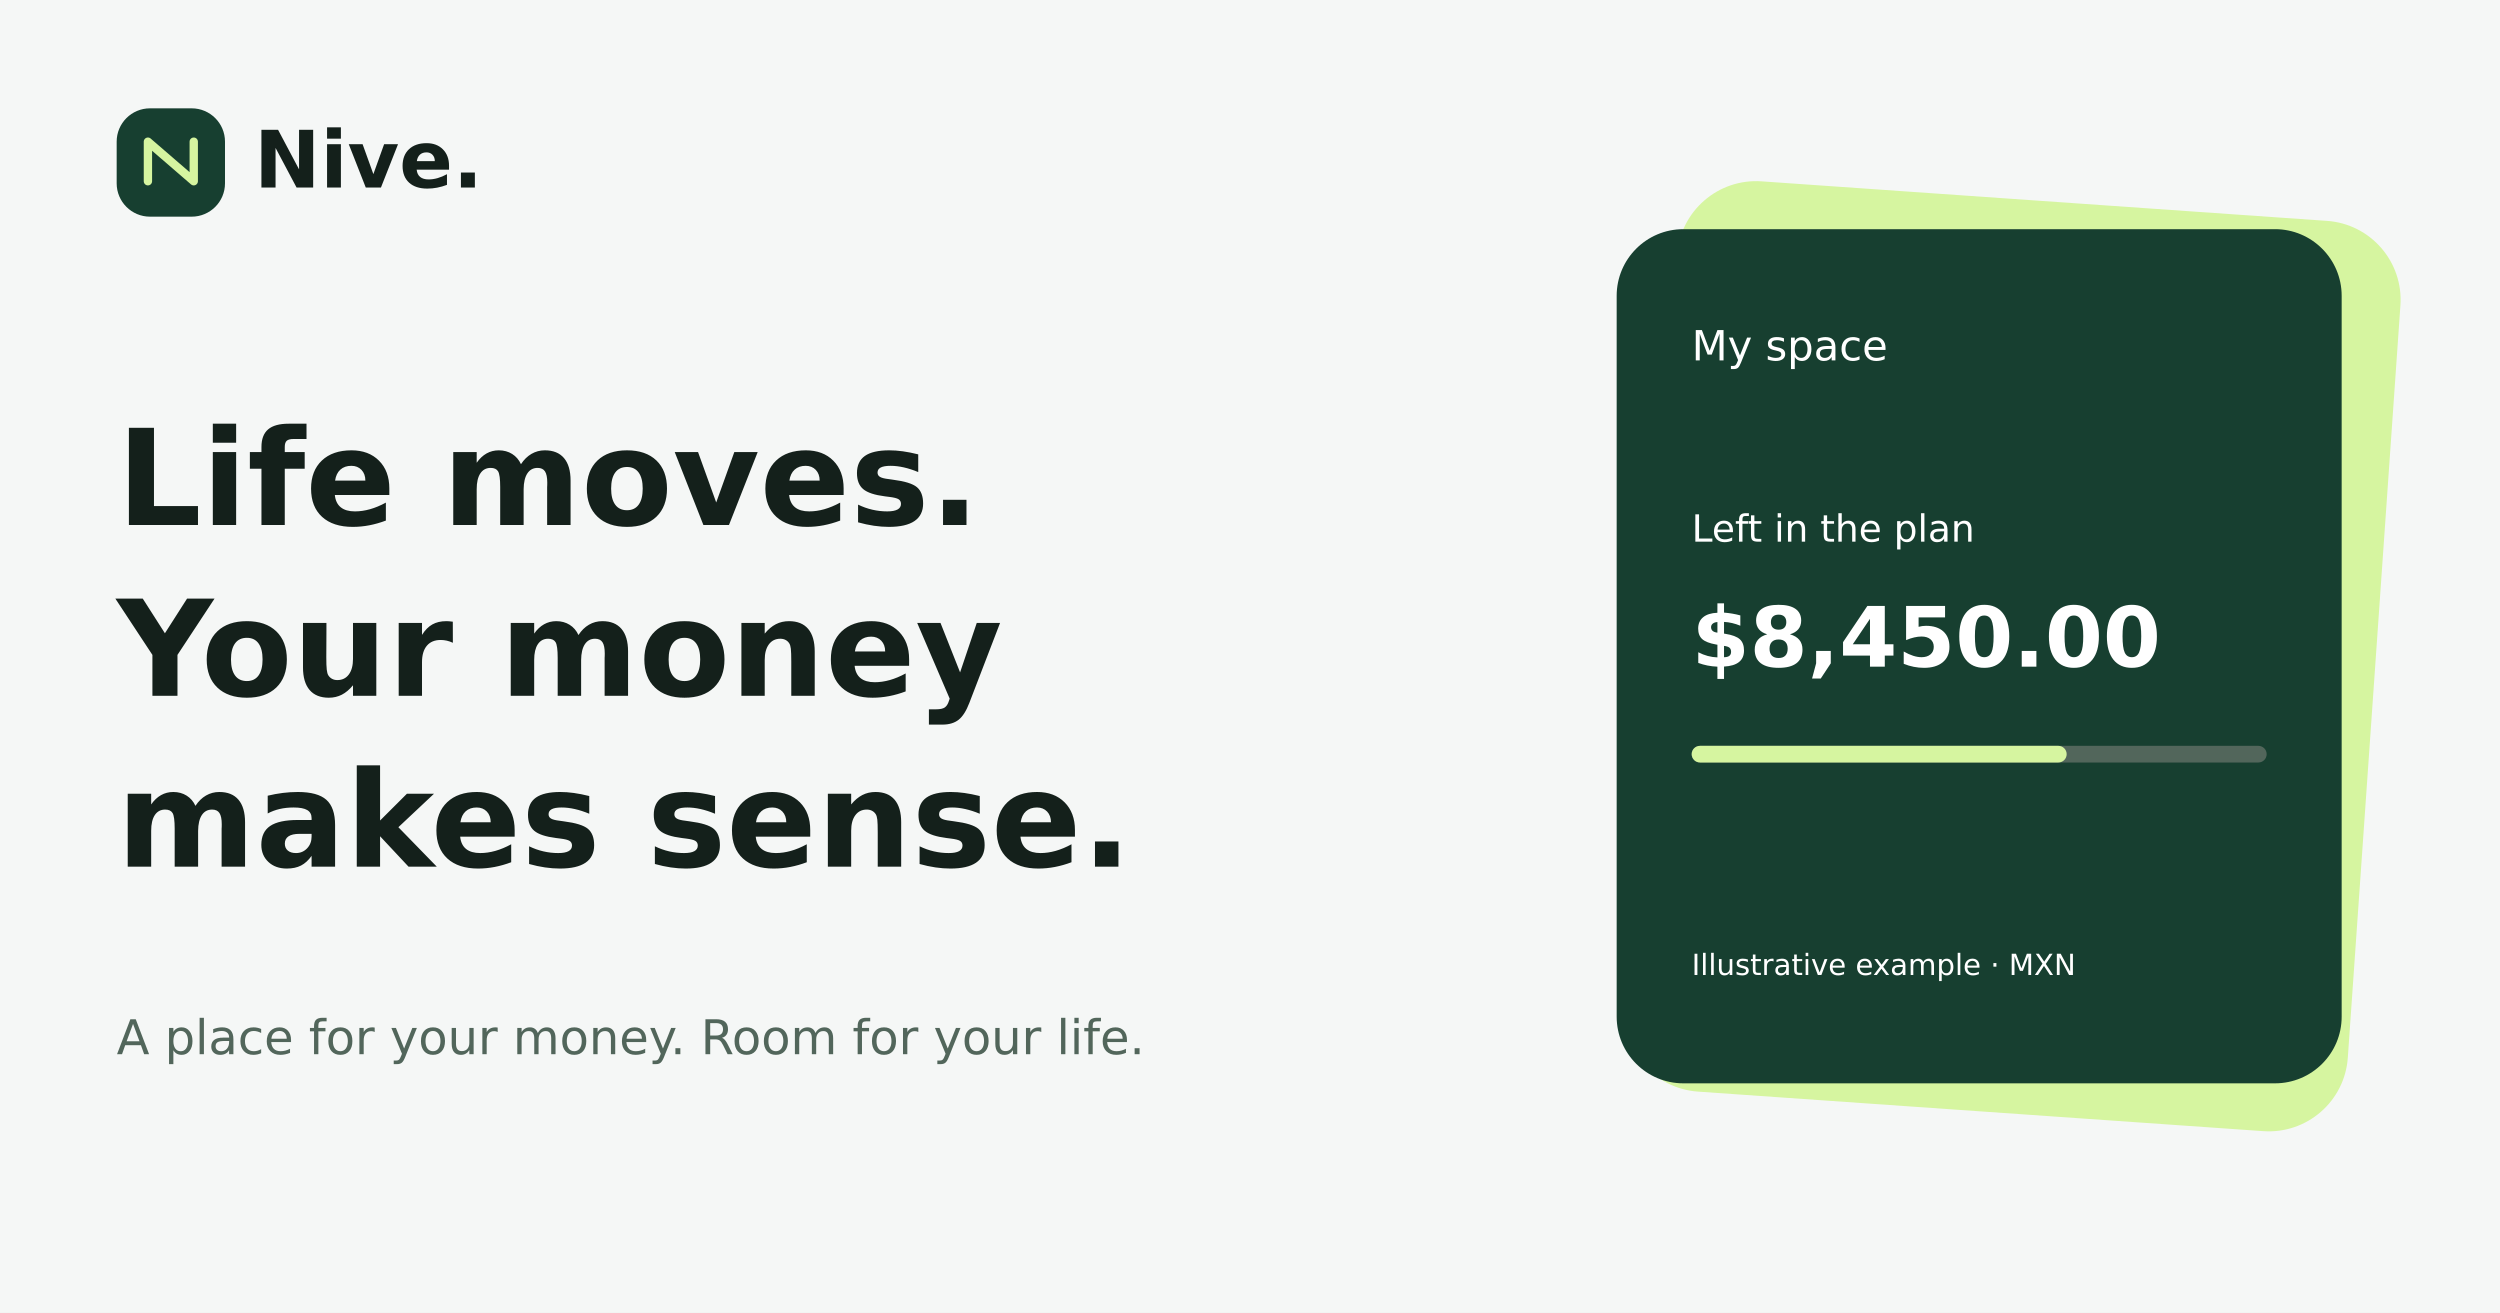
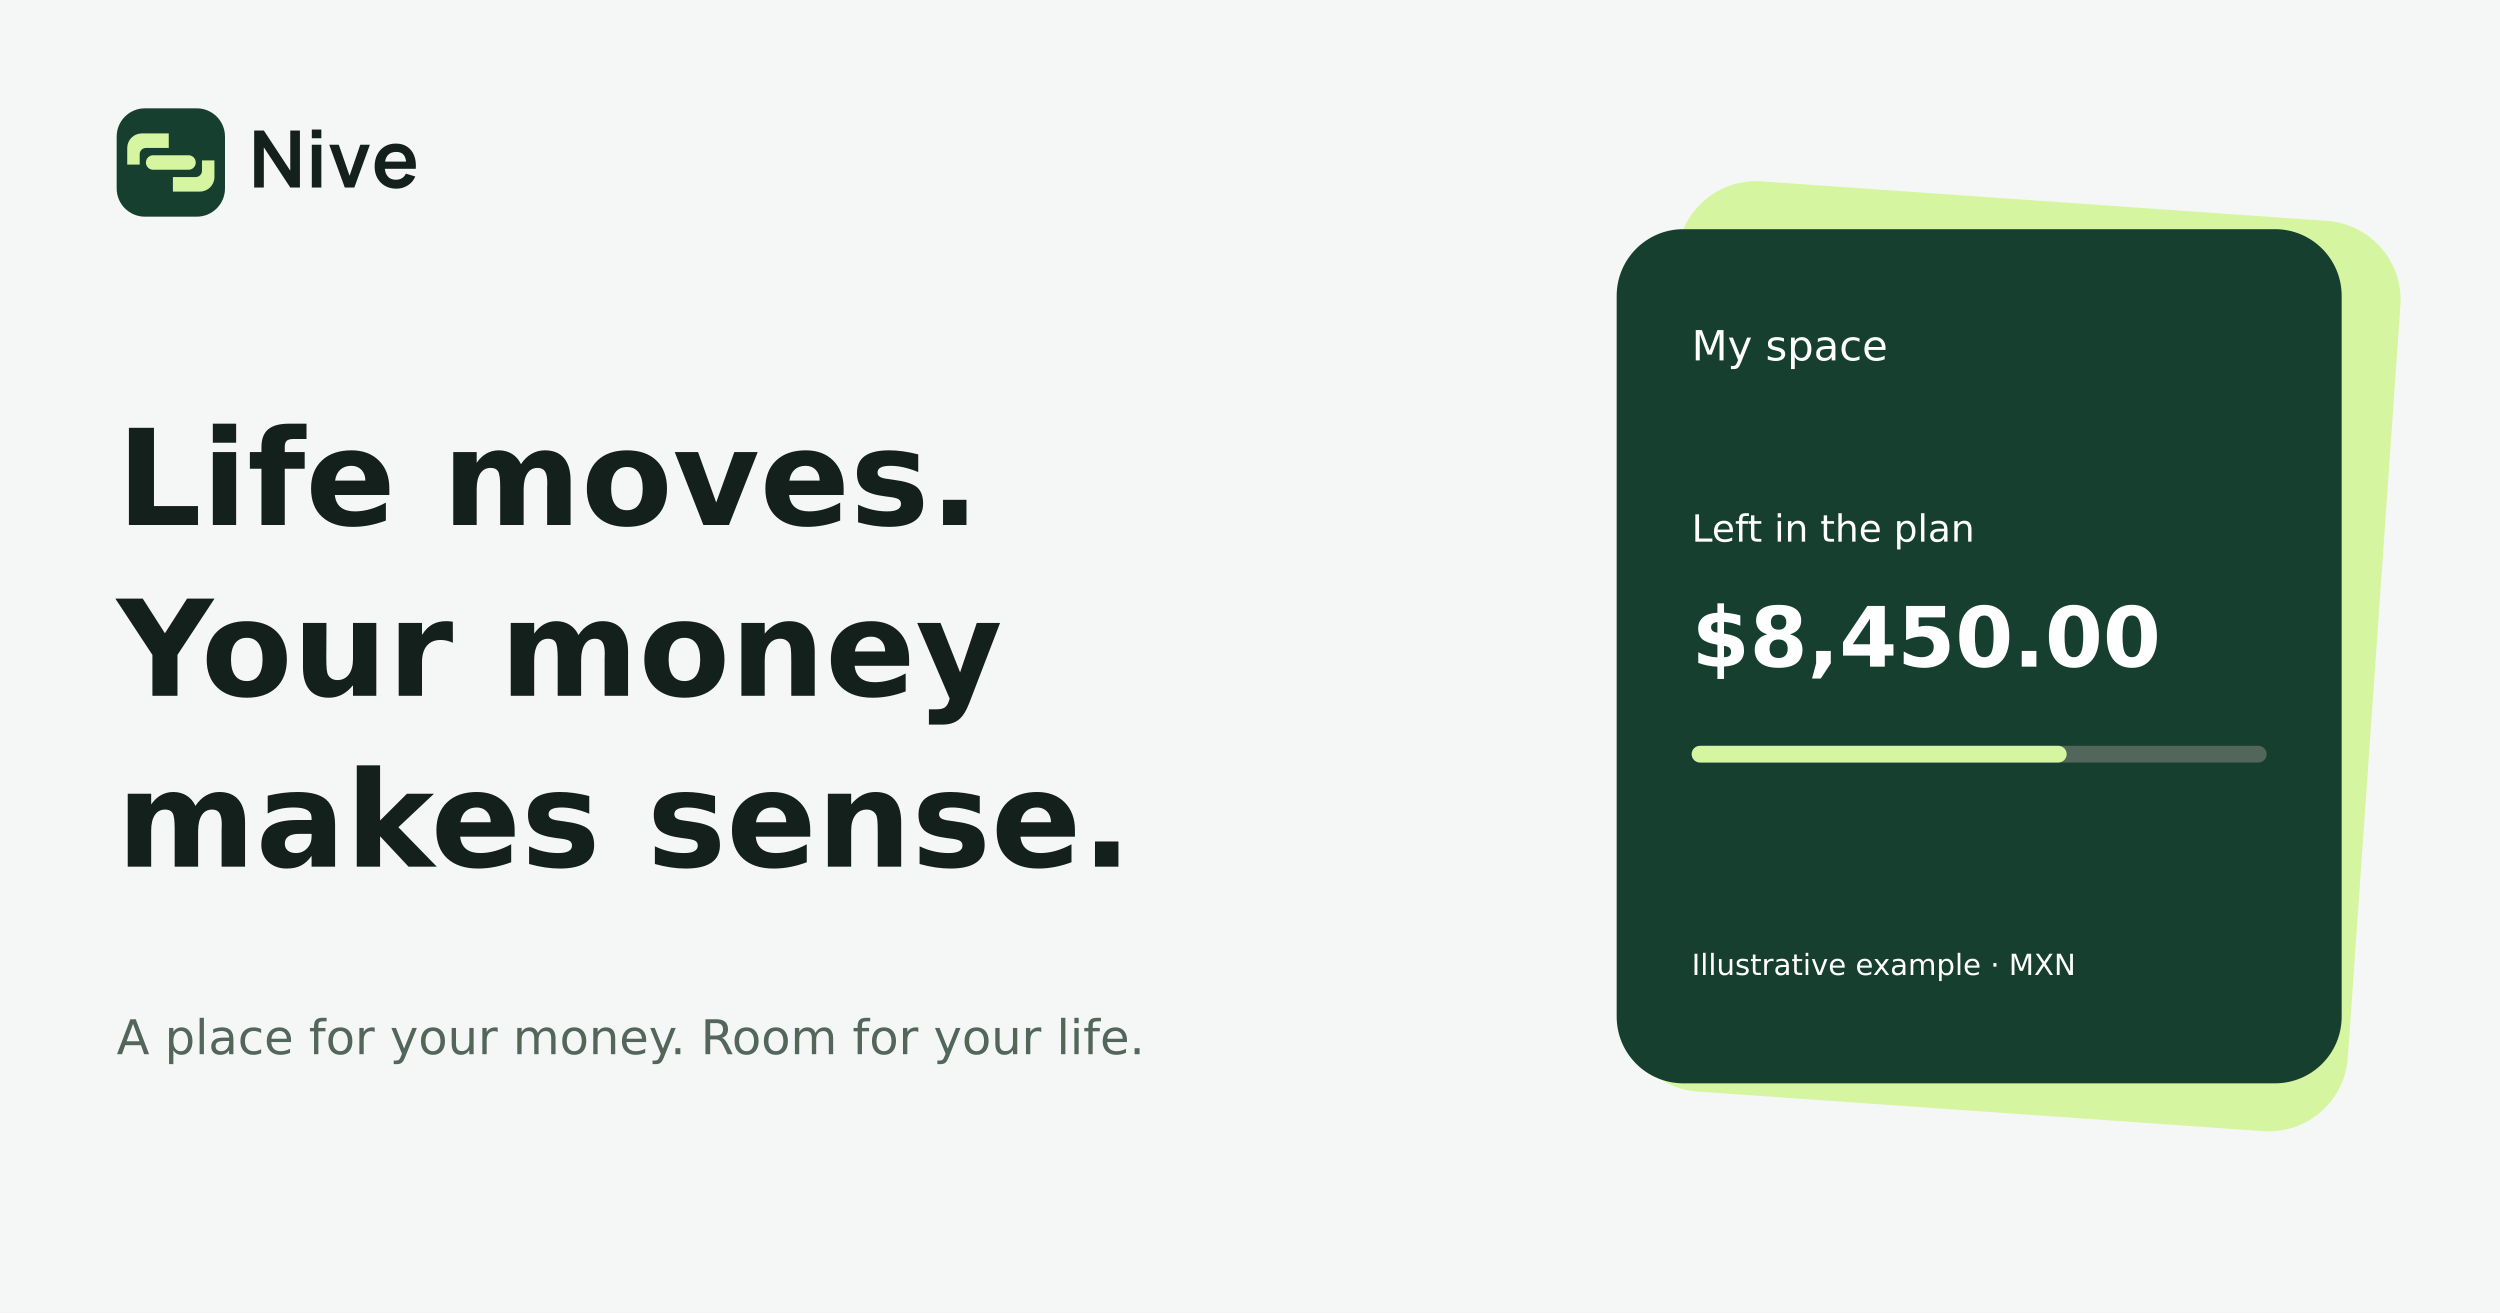
<svg xmlns="http://www.w3.org/2000/svg" width="1200" height="630" viewBox="0 0 1200 630">
  <rect width="1200" height="630" fill="#f5f7f6" />
-   <rect x="56" y="52" width="52" height="52" rx="16" fill="#173f30" />
-   <path d="M71 87V68L93 87V68" fill="none" stroke="#d6f5a0" stroke-width="4" stroke-linecap="round" stroke-linejoin="round" />
+   <g transform="translate(56 52) scale(1.083333)">
+     <rect width="48" height="48" rx="12.5" fill="#173f30" />
+     <g fill="#d6f5a0" transform="translate(1.92 1.92) scale(0.92)">
+       <path d="M10 10h13v7H12a3 3 0 0 0-3 3v5H3v-8a7 7 0 0 1 7-7Zm28 28H25v-7h11a3 3 0 0 0 3-3v-5h6v8a7 7 0 0 1-7 7Z" />
+       <rect x="12" y="20.5" width="24" height="7" rx="3.5" />
+     </g>
+   </g>
+   <path fill="#14201b" transform="translate(119.34 90) scale(0.019)" d="M140 0L140 -1440L384 -1440L1052 -425L1052 -1440L1296 -1440L1296 0L1052 0L384 -1015L384 0L140 0ZM1596 -1244L1596 -1465L1837 -1465L1837 -1244L1596 -1244ZM1596 0L1596 -1080L1837 -1080L1837 0L1596 0ZM2429 0L2037 -1080L2278 -1080L2550 -297L2821 -1080L3063 -1080L2671 0L2429 0ZM3734 30Q3570 30 3446 -41Q3322 -112 3252 -238Q3183 -364 3183 -528Q3183 -705 3251 -835Q3319 -966 3440 -1038Q3561 -1110 3720 -1110Q3888 -1110 4005 -1031Q4123 -953 4180 -810Q4237 -667 4223 -473L3441 -473Q3453 -357 3510 -286Q3582 -196 3720 -196Q3809 -196 3873 -235Q3938 -275 3973 -350L4211 -278Q4149 -132 4019 -51Q3890 30 3734 30ZM3978 -655Q3965 -760 3922 -818Q3861 -899 3730 -899Q3582 -899 3510 -808Q3464 -749 3447 -655L3978 -655Z" />
  <g font-family="DejaVu Sans, sans-serif" fill="#14201b">
-     <text x="122" y="90" font-size="38" font-weight="700">Nive.</text>
    <text x="56" y="252" font-size="64" font-weight="700">Life moves.</text>
    <text x="56" y="334" font-size="64" font-weight="700">Your money</text>
    <text x="56" y="416" font-size="64" font-weight="700">makes sense.</text>
    <text x="56" y="506" font-size="23" fill="#52665b">A place for your money. Room for your life.</text>
  </g>
  <rect x="792" y="96" width="348" height="438" rx="38" fill="#d6f5a0" transform="rotate(4 966 315)" />
  <rect x="776" y="110" width="348" height="410" rx="32" fill="#173f30" />
  <g font-family="DejaVu Sans, sans-serif" fill="#ffffff">
    <text x="812" y="173" font-size="20">My space</text>
    <text x="812" y="260" font-size="18">Left in the plan</text>
    <text x="812" y="320" font-size="40" font-weight="700">$8,450.00</text>
    <text x="812" y="468" font-size="14">Illustrative example · MXN</text>
  </g>
  <rect x="812" y="358" width="276" height="8" rx="4" fill="#52665b" />
  <rect x="812" y="358" width="180" height="8" rx="4" fill="#d6f5a0" />
</svg>
